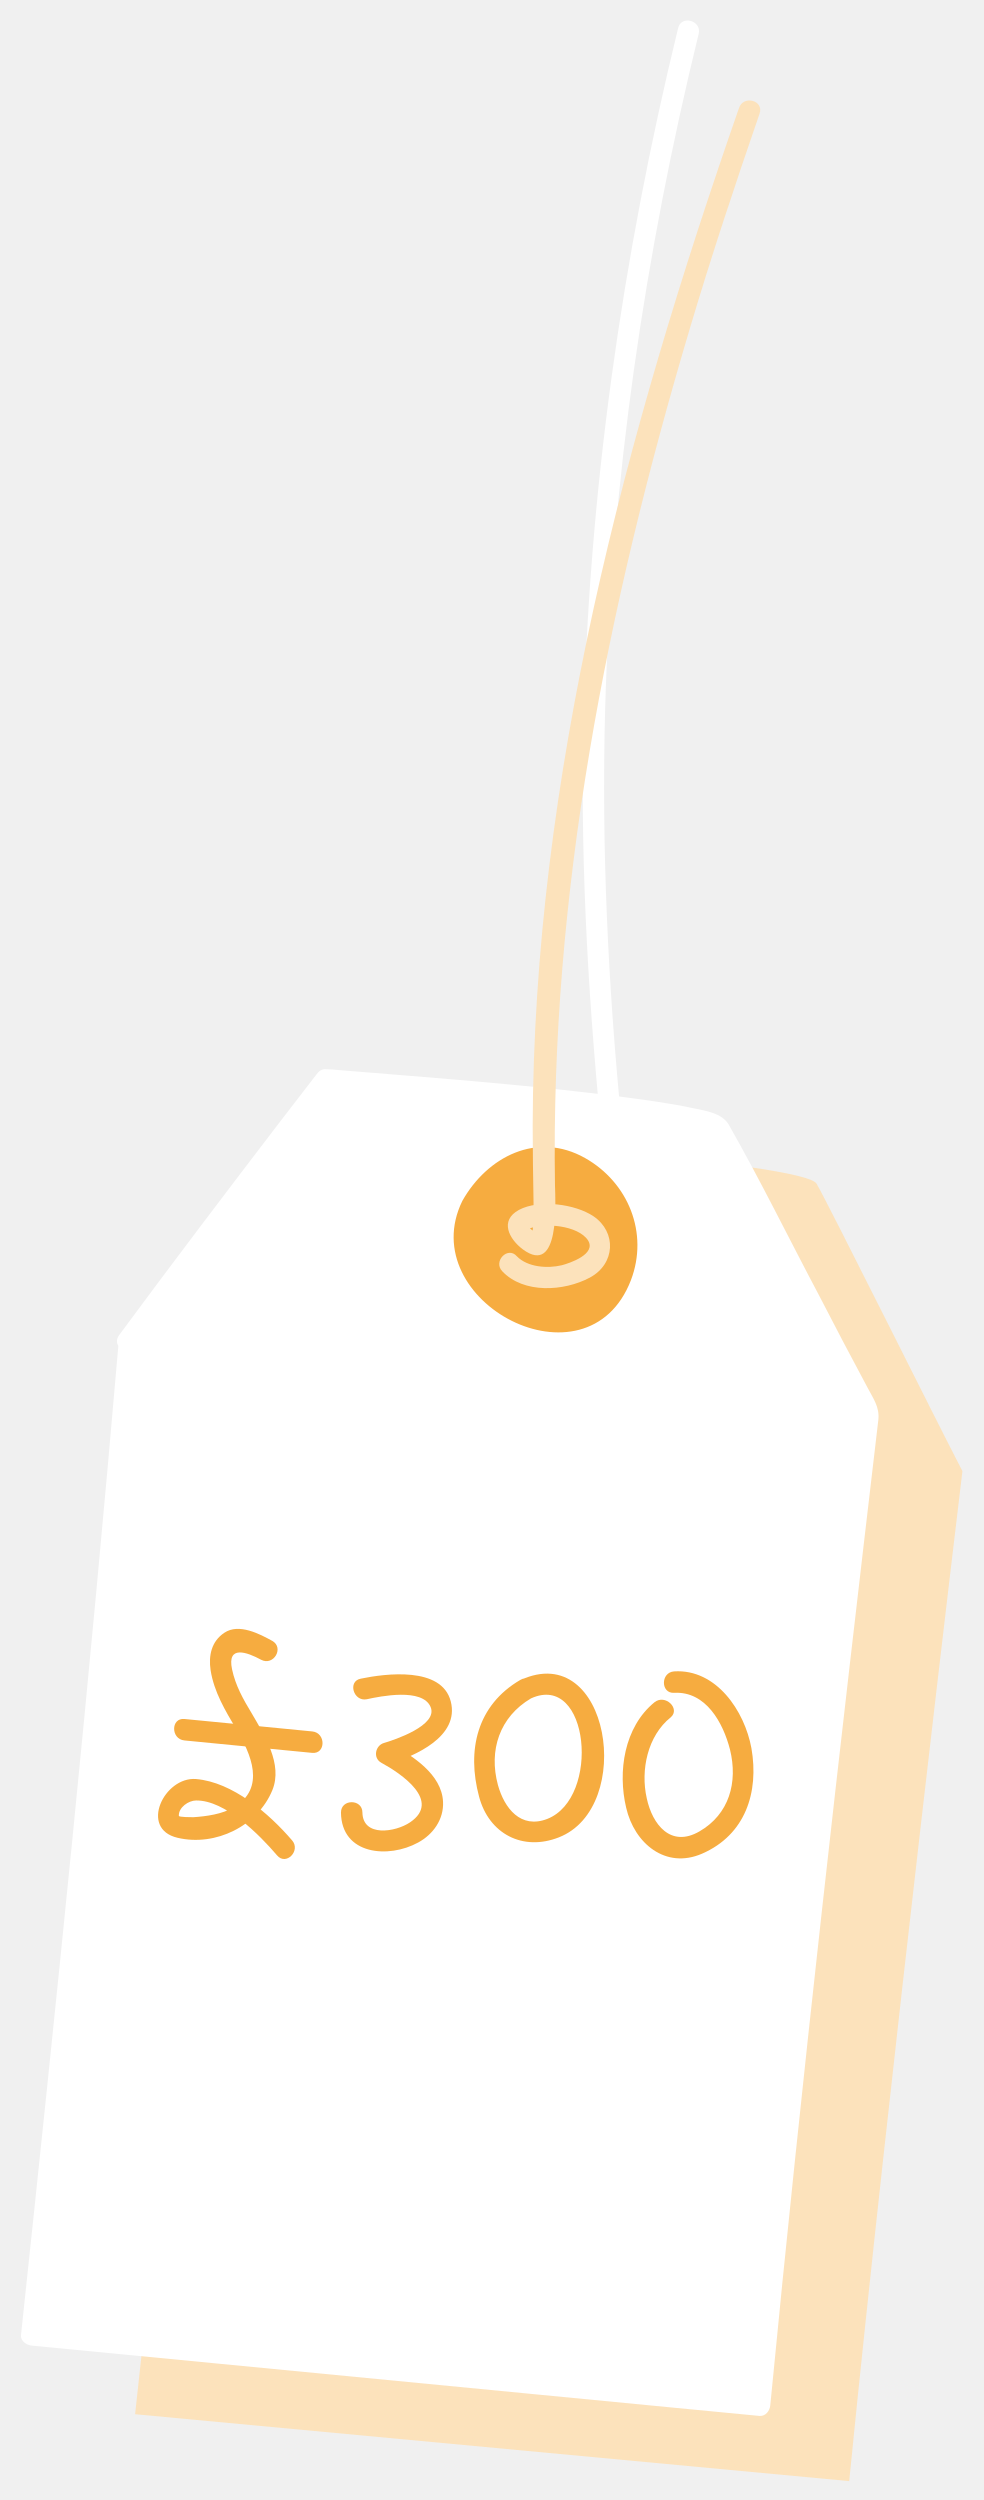
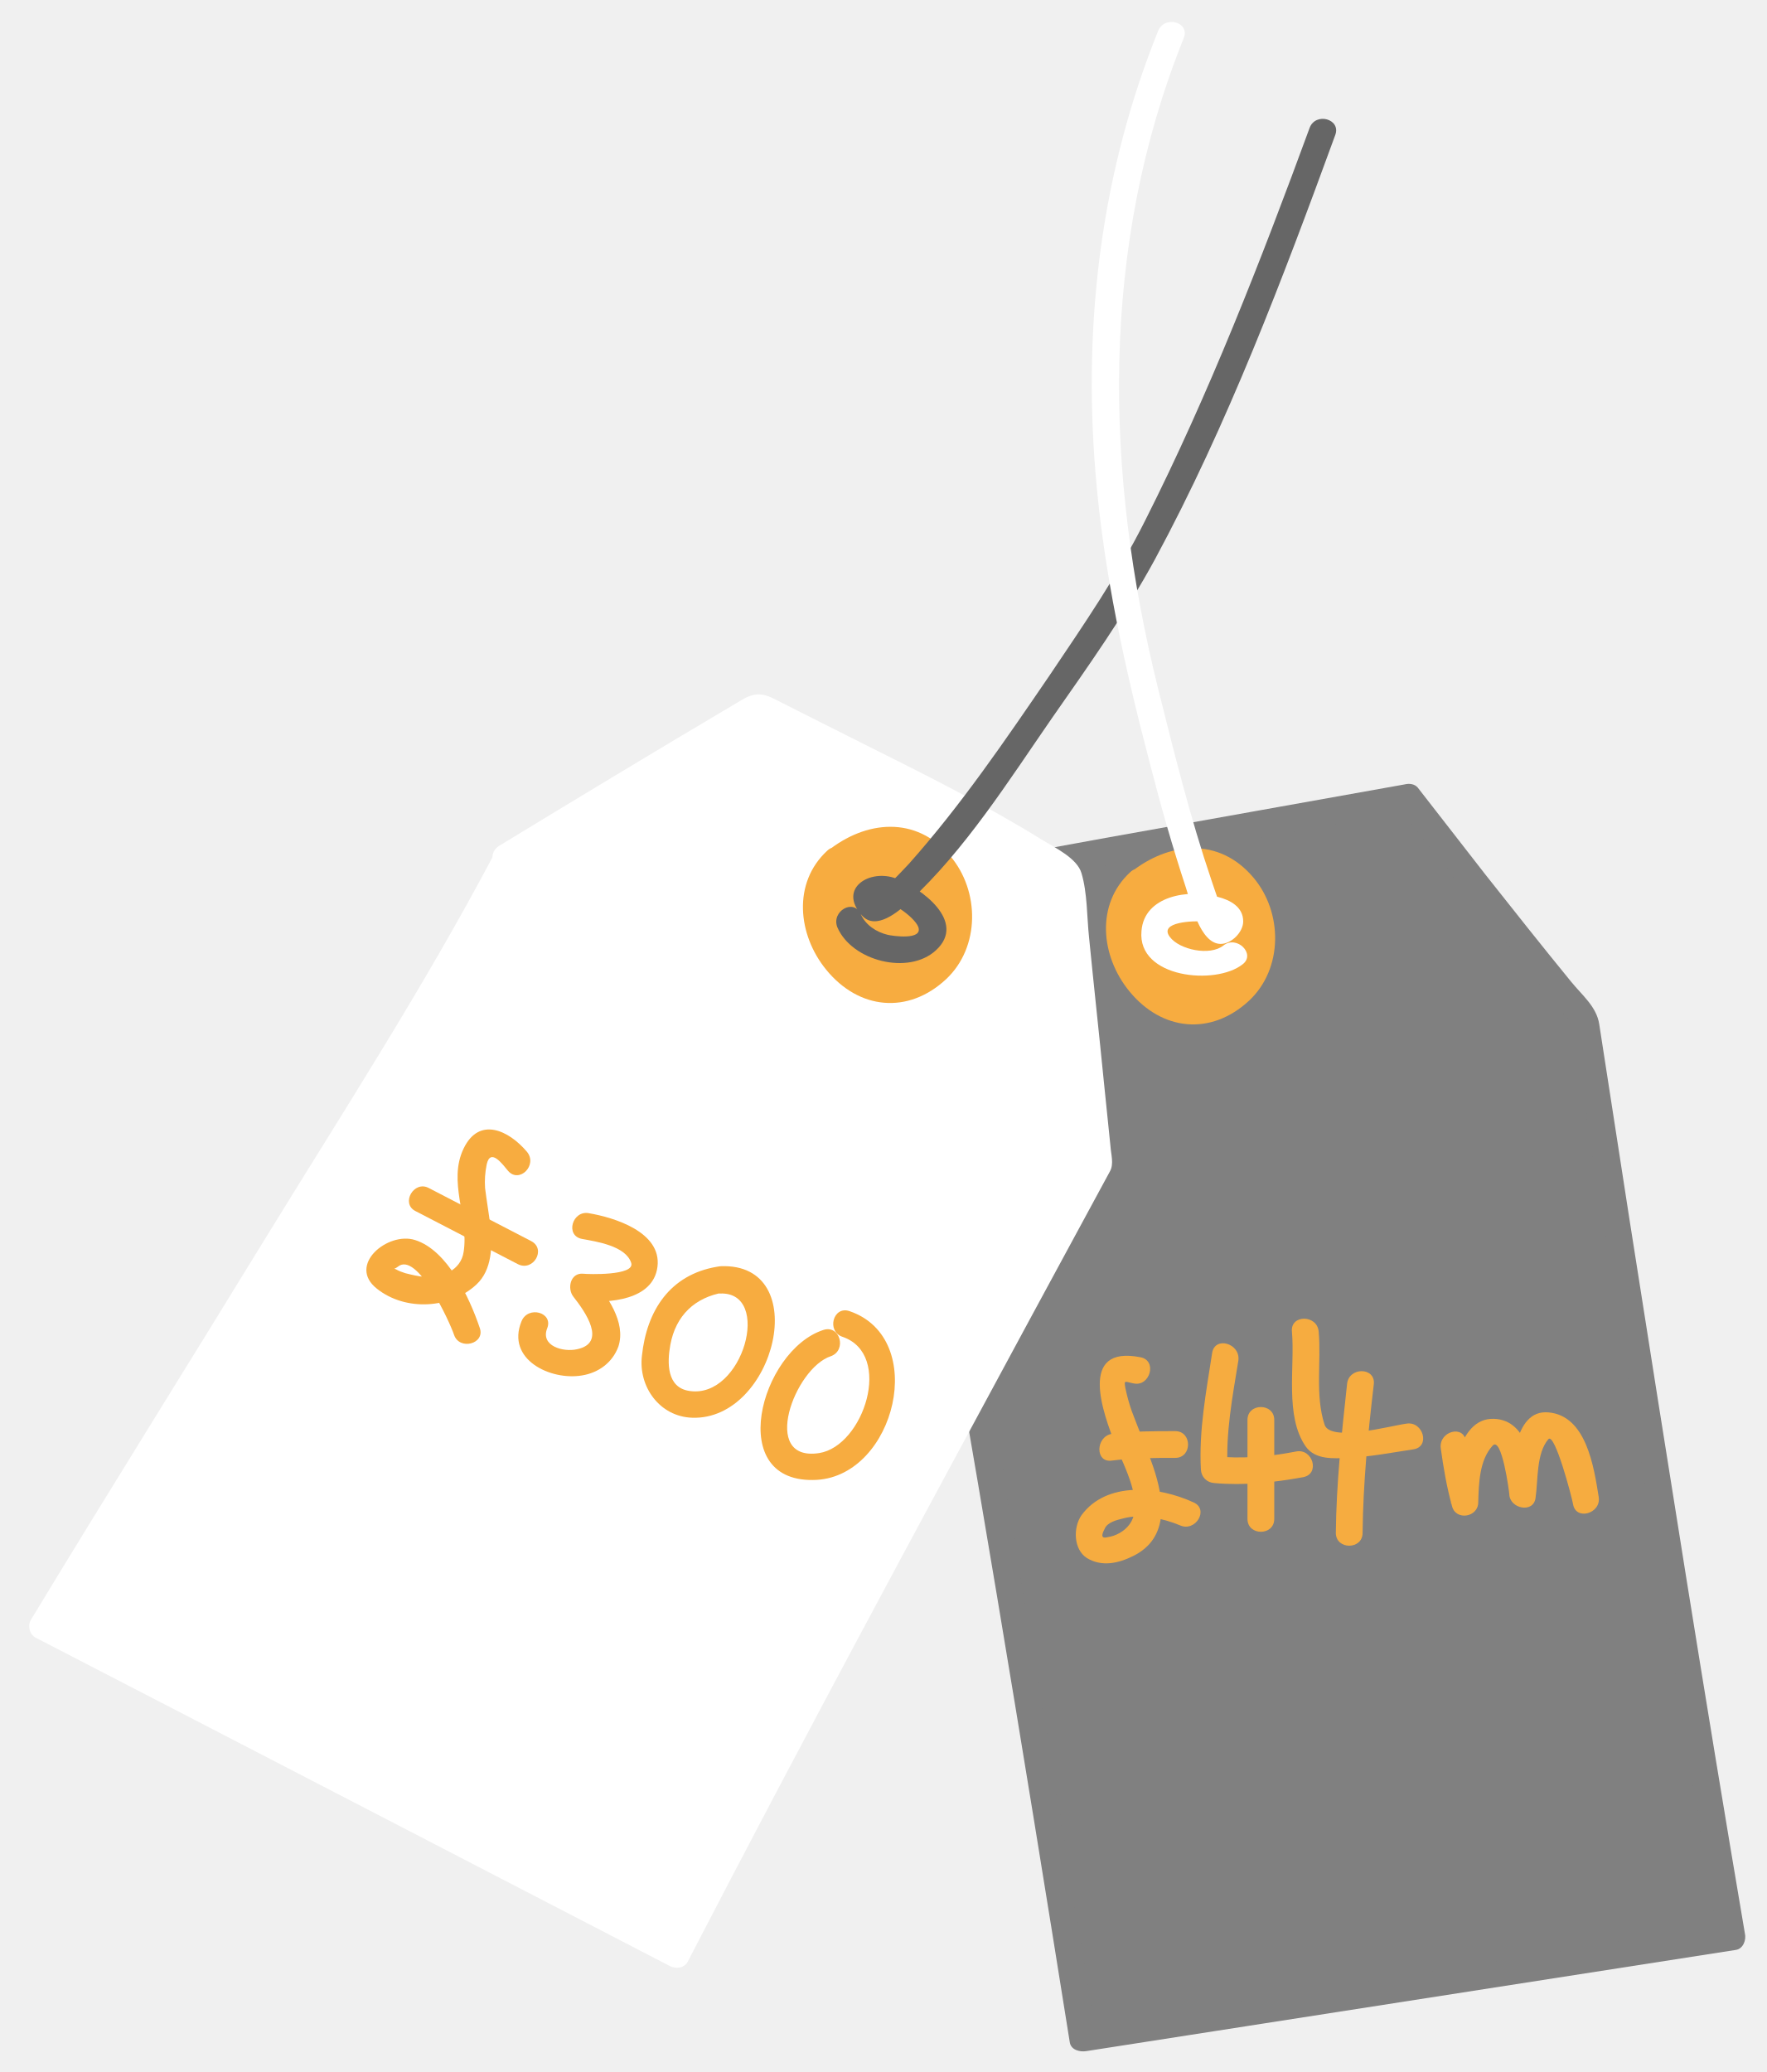
- <svg xmlns="http://www.w3.org/2000/svg" version="1.1" id="Layer_1" x="0px" y="0px" width="229.4px" height="582.9px" viewBox="0 0 229.4 582.9" enable-background="new 0 0 229.4 582.9" xml:space="preserve">
+ <svg xmlns="http://www.w3.org/2000/svg" version="1.1" id="Layer_1" x="0px" y="0px" width="330px" height="387px" viewBox="134.6 92.1 330 387" enable-background="new 134.6 92.1 330 387" xml:space="preserve">
  <g>
    <g>
-       <path fill="#FFFFFF" d="M135.5,298.2c5,5.3,14.4,4.7,20.4,1.5c6-3.2,6.3-10.6,0.9-14.3c-4.3-2.9-12.7-4-17.4-1.5    c-4.5,2.4-2.5,7,1,9.3c4.7,3,6.5-2.8,6.6-6.3c0.2-8.1-1.2-16.3-2-24.3c-3.2-32.4-4.8-64.9-3.9-97.4c1.5-53,9.2-105.8,21.8-157.3    c0.8-3.1-4.1-4.5-4.8-1.3c-13.1,53.7-20.9,108.7-22.1,164c-0.7,33,1.4,65.7,4.7,98.5c0.5,5,1.1,10,1.3,15c0.1,1.5,0.1,2.9,0,4.4    c-0.1,0.8-0.5,1.3-0.2,1c1.1-1,2.2,0.1,0.8-0.8c0.5,0.3-0.7-1.3-0.9-0.4c-0.1,0.6,0.7,0,1.3-0.2c2-0.5,4.2-0.3,6.2,0    c3.5,0.5,9.4,2.8,5.2,6.9c-3.4,3.3-12,3.3-15.2-0.1C136.8,292.3,133.3,295.8,135.5,298.2L135.5,298.2z" />
+       <path fill="#808080" d="M308.3,305.3c0,0,9.7-26,19.8-51.8l69.5-12.5c0,0,27.1,35,33,41.4c0,0,16.4,106.3,27.5,171.7L336.7,473    c-12-75.1-17.3-107.6-28.1-167.1" />
+       <g>
+         <path fill="#808080" d="M310.7,306c6.5-17.3,13.1-34.6,19.8-51.8c-0.6,0.6-1.2,1.2-1.7,1.7c23.2-4.2,46.3-8.3,69.5-12.5     c-0.8-0.2-1.6-0.4-2.4-0.6c8.3,10.7,16.7,21.4,25.2,32c2,2.5,4.1,5,6.2,7.5c0.7,0.8,1.2,2.3,1,0.8c0,0.3,0.1,0.6,0.1,0.9     c0.6,3.9,1.2,7.8,1.8,11.7c6.3,40.7,12.7,81.5,19.4,122.2c2,12.3,4,24.5,6.1,36.8c0.6-1,1.2-2.1,1.7-3.1     c-40.4,6.3-80.9,12.6-121.3,18.9c1,0.6,2.1,1.2,3.1,1.7c-8.9-55.8-18-111.5-28.1-167.1c-0.6-3.2-5.4-1.8-4.8,1.3     c10,55.6,19.2,111.3,28.1,167.1c0.2,1.5,1.9,1.9,3.1,1.7c40.4-6.3,80.9-12.6,121.3-18.9c1.4-0.2,2-1.9,1.7-3.1     C453,409.1,446,364.7,439,320.2c-1.9-12.3-3.8-24.5-5.7-36.8c-0.5-3.3-3.2-5.4-5.3-8c-5.4-6.6-10.7-13.3-16-20     c-4.2-5.4-8.4-10.8-12.6-16.2c-0.6-0.7-1.6-0.8-2.4-0.6c-18.6,3.3-37.3,6.7-55.9,10c-3.8,0.7-7.6,1.4-11.5,2.1     c-4.8,0.9-5,5.1-6.7,9.5c-5.8,14.8-11.4,29.6-17,44.4C304.7,307.7,309.6,309,310.7,306L310.7,306z" />
+       </g>
    </g>
-     <path fill="#FCE2BB" d="M55,327.3c0,0,22.6-31.3,45.6-62.2c0,0,87,5.9,89.8,10.9c2.9,5,28.4,56.3,34,67c0,0-17.3,143.7-26.4,235.5   L31.5,562.9C43,457.6,47.8,412,55.2,328.3" />
    <g>
-       <path fill="#FFFFFF" d="M29.9,312.8c0,0,22.8-30.7,46.1-60.9c0,0,88.6,6.3,91.6,11.3c2.9,4.9,29.3,55.5,35,66.1    c0,0-16.7,141.3-25.4,231.6L7.5,544.4c11-103.5,15.7-148.3,22.7-230.7" />
+       <path fill="#FFFFFF" d="M229,252.3c0,0,23.4-14.4,47-28.3c0,0,57.4,27.9,58.1,32c0.6,4.1,4.7,44.9,5.7,53.5    c0,0-48.9,89.8-78.9,147.7l-118.4-61.3c12.7-20.8,74.3-119.7,86.5-142.8" />
      <g>
-         <path fill="#FFFFFF" d="M32.1,314.1c15.2-20.4,30.6-40.7,46.1-60.9c-0.7,0.4-1.4,0.8-2.2,1.2c25.3,1.8,50.7,3.7,75.7,7.4     c4.3,0.6,9.5,1.1,13.4,2.7c1,0.4,0.3,0,0.4,0.1c0.4,0.6,0.7,1.2,1,1.9c1.4,2.6,2.8,5.1,4.1,7.7c8.3,15.6,16.4,31.2,24.7,46.8     c1.4,2.6,2.8,5.2,4.1,7.8c0.6,1.1,0.4,1.7,0.6,0.6c0,0.3-0.1,0.5-0.1,0.8c-0.4,3.2-0.8,6.4-1.1,9.6c-1.7,14.8-3.4,29.5-5.1,44.3     c-5.3,45.9-10.4,91.8-15.2,137.7c-1.4,13-2.7,26-3.9,39c0.8-0.8,1.7-1.7,2.5-2.5c-49.6-4.8-99.3-9.6-148.9-14.4     c-6.9-0.7-13.9-1.3-20.8-2c0.8,0.8,1.7,1.7,2.5,2.5c8.2-76.8,16.1-153.7,22.7-230.7c0.3-3.2-4.7-3.2-5,0     c-6.6,77-14.5,153.8-22.7,230.7c-0.2,1.4,1.3,2.4,2.5,2.5c49.6,4.8,99.3,9.6,148.9,14.4c6.9,0.7,13.9,1.3,20.8,2     c1.5,0.1,2.4-1.3,2.5-2.5c7.4-76.7,16.2-153.3,25.2-229.8c0.3-3-1.2-4.9-2.6-7.6c-3.8-7.1-7.6-14.3-11.3-21.5     c-7-13.2-13.6-26.7-21-39.7c-1.6-2.7-5.4-3.2-8.2-3.8c-6.1-1.3-12.4-2.1-18.6-2.9c-16-2-32-3.4-48.1-4.7     c-5.3-0.4-10.6-0.9-16-1.3c-1-0.1-2-0.2-3-0.2c-1-0.1-1.7,0.5-2.2,1.2c-2.8,3.6-5.6,7.3-8.4,10.9c-12.7,16.6-25.3,33.2-37.7,50     C25.9,314.1,30.2,316.6,32.1,314.1L32.1,314.1z" />
+         <path fill="#FFFFFF" d="M230.2,254.5c15.6-9.6,31.3-19,47-28.3c-0.8,0-1.7,0-2.5,0c10.3,5,20.5,10.1,30.6,15.4     c6.8,3.5,13.5,7.1,20.1,11c1.9,1.1,3.9,2.3,5.6,3.7c0.5,0.4,0.9,1.3,0.6,0.4c0.2,0.7,0.2,1.8,0.3,2.6c1.8,16,3.3,32.1,5.1,48.2     c0.1,1.1-0.1,2,0.5,0.9c-0.1,0.3-0.3,0.5-0.4,0.8c-0.8,1.4-1.5,2.8-2.3,4.2c-3,5.5-6,11-8.9,16.5c-22.7,41.9-45.3,83.8-67.2,126     c1.1-0.3,2.3-0.6,3.4-0.9c-39.5-20.4-79-40.9-118.4-61.3c0,0,0,0,0,0c0.3,1.1,0.6,2.3,0.9,3.4c14.2-23.4,28.8-46.7,43.1-70     c14.7-24,30.2-47.9,43.4-72.8c1.5-2.8-2.8-5.4-4.3-2.5c-13,24.6-28.2,48.1-42.7,71.7c-14.5,23.7-29.3,47.3-43.7,71.1     c-0.7,1.1-0.3,2.8,0.9,3.4c39.5,20.4,79,40.9,118.4,61.3c0,0,0,0,0,0c1.2,0.6,2.8,0.4,3.4-0.9c20.8-40.2,42.3-80,63.8-119.8     c5-9.2,10-18.5,15-27.7c0.8-1.4,0.2-3.2,0.1-4.8c-0.4-3.9-0.8-7.8-1.2-11.7c-0.9-9.1-1.9-18.2-2.8-27.3     c-0.4-3.8-0.3-8.2-1.4-11.9c-0.8-2.8-5-4.8-7.3-6.2c-10.8-6.7-22.3-12.4-33.7-18.1c-4.6-2.3-9.3-4.7-13.9-7     c-3.3-1.6-5-3.2-8.5-1.1c-15.2,9-30.3,18.1-45.4,27.3C225,251.9,227.5,256.2,230.2,254.5L230.2,254.5z" />
      </g>
    </g>
    <g>
      <g>
-         <path fill="#F6AC40" d="M63.5,382.6c-2.9-1.6-7.8-4.2-11.2-1.9c-3,2-3.7,5.3-3.2,8.7c0.8,5.1,3.4,9.4,6,13.8     c3.4,5.7,7,13.7-0.6,18.2c-2.7,1.6-6.4,2.1-9.4,2.3c-0.5,0-3.3,0-3.4-0.3c-0.1-2,2.3-3.6,4-3.6c6.8-0.1,14.8,8,18.9,12.8     c2.1,2.5,5.6-1.1,3.5-3.5c-5.4-6.3-13.9-13.6-22.4-14.3c-7.4-0.6-13.3,11.6-4.3,13.7c8.9,2.1,18.7-2.8,22.1-11.1     c2.5-6.1-1.9-12.9-4.8-17.9c-2-3.3-3.8-6.5-4.6-10.3c-1.2-5.7,3.5-4,6.8-2.2C63.8,388.5,66.3,384.2,63.5,382.6L63.5,382.6z" />
+         <g>
+           <path fill="#F7AC40" d="M233,307.2c-3.4-4-8.9-6.6-11.8-0.6c-3,6.2,1,12.9,0,19.3c-0.5,3.5-4.1,4.9-7.2,4.7      c-1.3-0.1-2.5-0.4-3.7-0.7c-0.6-0.2-1.2-0.4-1.7-0.7c-1-0.5-0.7,0.3,0.3-0.5c3.6-3,9.7,10.3,10.5,12.7c1,3,5.9,1.7,4.8-1.3      c-1.9-5.6-6-14.5-12.1-16.4c-5.1-1.6-12.7,4.7-7.1,9.1c5.4,4.3,13.8,3.7,18.6-0.8c2.9-2.7,3-7.2,2.6-10.9      c-0.3-2.4-0.7-4.7-1-7.1c-0.1-1.5,0-2.9,0.3-4.4c0.7-3.2,3,0,4,1.2C231.6,313.2,235.1,309.7,233,307.2L233,307.2z" />
+         </g>
      </g>
      <g>
-         <path fill="#F6AC40" d="M43,405.8c9.9,1,19.8,1.9,29.8,2.9c3.2,0.3,3.2-4.7,0-5c-9.9-1-19.8-1.9-29.8-2.9     C39.8,400.5,39.8,405.5,43,405.8L43,405.8z" />
+         <g>
+           <path fill="#F7AC40" d="M212.2,318.3c6.4,3.3,12.7,6.6,19.1,9.9c2.9,1.5,5.4-2.8,2.5-4.3c-6.4-3.3-12.7-6.6-19.1-9.9      C211.9,312.5,209.4,316.9,212.2,318.3L212.2,318.3z" />
+         </g>
      </g>
    </g>
    <g>
-       <path fill="#F6AC40" d="M85.5,396.2c3.2-0.7,13-2.7,14.9,1.8c1.8,4.3-8.5,7.7-10.9,8.4c-2,0.6-2.6,3.5-0.6,4.6    c4.6,2.5,14.1,8.9,6.7,13.9c-3.4,2.3-11,3.5-11.1-2.3c0-3.2-5-3.2-5,0c0.1,9.9,11.1,10.8,18,7c3.5-1.9,6-5.4,5.8-9.5    c-0.3-6.4-7.1-10.7-12-13.4c-0.2,1.5-0.4,3-0.6,4.6c6.1-1.9,16.5-6.4,14.4-14.6c-2.1-8.2-15.2-6.5-21-5.3    C81,392,82.4,396.8,85.5,396.2L85.5,396.2z" />
-     </g>
-     <g>
-       <path fill="#F6AC40" d="M123.8,396c13.6-6.2,16.3,23.2,3.8,28.1c-6.2,2.4-10-2.5-11.5-7.9C113.9,408.1,116.5,400.3,123.8,396    c2.8-1.6,0.3-6-2.5-4.3c-10.1,5.9-12.5,16.4-9.6,27.2c2.3,8.7,10.2,12.8,18.6,9.5c17.9-7,11.8-46.2-8.9-36.7    C118.4,393,120.9,397.3,123.8,396z" />
-     </g>
-     <g>
-       <path fill="#F6AC40" d="M152.6,396.9c-7.1,5.8-8.6,16.2-6.6,24.6c1.9,8.3,9.2,14.4,17.7,10.7c10.1-4.4,13.3-14.3,11.5-24.6    c-1.6-8.7-8.2-18.5-18-17.9c-3.2,0.2-3.2,5.2,0,5c7.4-0.4,11.4,7,13,13.2c1.9,7.7-0.2,15.1-7.1,19.1c-6.7,3.9-11-1.6-12.3-7.7    c-1.5-6.6,0.2-14.6,5.6-18.9C158.7,398.4,155.1,394.9,152.6,396.9L152.6,396.9z" />
-     </g>
-     <g>
-       <path fill="#F6AC40" d="M110,281.3c14-26.4,47.6-1.6,32.5,20.7C130.7,319.4,100.6,298.9,110,281.3z" />
      <g>
-         <path fill="#F6AC40" d="M112.1,282.5c4.6-8.3,12.8-12.8,21.8-8.2c7.6,3.9,11.4,12.6,9.2,20.8C137,317.3,103.4,300.5,112.1,282.5     c1.4-2.9-2.9-5.4-4.3-2.5c-11.5,23.5,29.1,44.9,39.3,18.5c4.2-11-0.6-22.8-10.7-28.5c-11.2-6.3-22.8-0.3-28.6,10     C106.2,282.8,110.6,285.3,112.1,282.5z" />
+         <path fill="#F7AC40" d="M243.3,323.5c2.7,0.5,8.2,1.3,9.2,4.5c0.7,2.4-8.1,2.1-9,2c-2.4-0.2-3,2.8-1.8,4.3     c2.2,2.8,6.3,8.6,0.7,9.8c-2.6,0.6-6.9-0.6-5.6-3.9c1.2-3-3.6-4.3-4.8-1.3c-2.9,7.1,5.4,11.1,11.3,10.1c3.1-0.5,5.7-2.4,6.8-5.4     c1.5-4.6-2.2-9.5-4.8-12.8c-0.6,1.4-1.2,2.8-1.8,4.3c4.8,0.4,13.1-0.1,13.9-6.4c0.8-6.5-8.1-9.2-12.8-10     C241.5,318.1,240.1,322.9,243.3,323.5L243.3,323.5z" />
      </g>
    </g>
    <g>
-       <path fill="#FCE2BB" d="M117.1,296.4c5,5.3,14.4,4.7,20.4,1.5c6-3.2,6.3-10.6,0.9-14.3c-4.3-2.9-12.7-4-17.4-1.5    c-4.6,2.5-2.3,6.8,0.9,9.2c8.7,6.4,7.6-11.1,7.5-14.9c-1.1-68.2,12.1-134.8,31.5-200c5-16.8,10.5-33.4,16.2-49.9    c1.1-3.1-3.8-4.4-4.8-1.3c-26.5,76-47.9,156.2-48.1,237.3c0,5.9,0.1,11.9,0.2,17.8c0,1.8,0,3.5-0.1,5.3c0,0.6-0.2,1.8-0.1,1.4    c-0.1,0.4-0.5,1.8-0.2,0.9c-0.1,0.3,1-0.4,1.2-0.3c0.1,0,0.1,0.1-0.6-0.4c-0.6-0.4-0.1,0-0.3-0.2c-0.4-0.3-0.8-0.6-1.1-1    c0.3,0.4-0.8,0.9,0.1,0.5c3.6-1.5,11.5-0.8,13.8,2.7c2,3.2-4.2,5.3-6.1,5.8c-3.3,0.8-8,0.5-10.5-2.1    C118.4,290.5,114.9,294.1,117.1,296.4L117.1,296.4z" />
+       <g>
+         <path fill="#F7AC40" d="M269.1,333.7c9.8-0.4,4.3,19.7-5.7,18.2c-4.3-0.6-4.2-5.3-3.6-8.6c1-5.5,4.6-8.9,10-9.8     c3.2-0.5,1.8-5.4-1.3-4.8c-8.8,1.5-13.1,8.2-14,16.6c-0.7,5.8,3.3,11.4,9.4,11.6c15.5,0.5,22.7-29,5.3-28.3     C265.9,328.8,265.9,333.8,269.1,333.7z" />
+       </g>
+     </g>
+     <g>
+       <g>
+         <path fill="#F7AC40" d="M288.4,340.5c-11.8,3.8-18.6,29-1.2,28c14.6-0.9,20.9-26.4,6.1-31.5c-3.1-1.1-4.4,3.8-1.3,4.8     c9.5,3.3,3.9,20.4-4.4,21.7c-11.1,1.7-4.6-15.9,2.2-18.1C292.8,344.3,291.5,339.5,288.4,340.5L288.4,340.5z" />
+       </g>
+     </g>
+     <g>
+       <path fill="#F7AC40" d="M290.8,252.7c16.4-13.9,32.2,11.6,16.2,22.5C294.4,283.7,279.9,262,290.8,252.7z" />
+       <g>
+         <path fill="#F7AC40" d="M292.6,254.5c5-4,10.9-4.5,15.4,0.3c4.1,4.3,4.1,11.3,0.4,15.8C298.7,282.4,282.7,263.6,292.6,254.5     c2.4-2.2-1.2-5.7-3.5-3.5c-6.5,6-5.5,15.7-0.2,22.2c6.1,7.5,15.3,8.4,22.4,1.8c6.4-6,6.3-16.5,0.8-23c-6.4-7.6-15.8-6.7-23-0.9     C286.5,253,290.1,256.5,292.6,254.5z" />
+       </g>
+     </g>
+     <g>
+       <path fill="#F7AC40" d="M347.5,256.7c16.4-13.9,32.2,11.6,16.2,22.5C351.1,287.7,336.5,266,347.5,256.7z" />
+       <g>
+         <path fill="#F7AC40" d="M349.2,258.5c5-4,10.9-4.5,15.4,0.3c4.1,4.3,4.1,11.3,0.4,15.8C355.4,286.4,339.4,267.6,349.2,258.5     c2.4-2.2-1.2-5.7-3.5-3.5c-6.5,6-5.5,15.7-0.2,22.2c6.1,7.5,15.3,8.4,22.4,1.8c6.4-6,6.3-16.5,0.8-23c-6.4-7.6-15.8-6.7-23-0.9     C343.2,257,346.8,260.5,349.2,258.5z" />
+       </g>
+     </g>
+     <g>
+       <g>
+         <path fill="#666666" d="M291,265.3c2.7,6.3,13.3,9,18.4,4.3c5.9-5.4-2.9-11.7-7.4-13.4c-4.9-1.9-11,1.8-6.4,6.9     c2.6,2.9,6.9-0.8,8.8-2.6c10.5-9.7,18.6-22.6,26.7-34.3c6.7-9.6,13.6-19.3,19.2-29.6c13.6-25.2,23.9-52.5,33.7-79.3     c1.1-3-3.7-4.3-4.8-1.3c-9.1,24.8-18.8,49.7-30.7,73.3c-5.1,10.2-11.5,19.5-17.9,29c-8.2,12-16.5,24.2-26.2,35.1     c-1.5,1.6-3,3.2-4.6,4.6c-0.5,0.5-1.1,0.8-1.7,1.2c-0.3,0.2,3.1,0.3,0.2,1.4c2.2-0.9,7.1,2.8,7.8,4.6c1,2.6-4.9,1.7-5.7,1.5     c-2.1-0.5-4.1-1.8-5-3.8C294.1,259.8,289.8,262.3,291,265.3L291,265.3z" />
+       </g>
+     </g>
+     <g>
+       <g>
+         <path fill="#FFFFFF" d="M363.1,268.7c-2.5,2-8.2,0.8-10-1.6c-2.2-2.9,4.7-3,6-2.9c2.1,0.1,5.6,1.5,4.1-1.6c-1-1.9-1.6-4-2.3-6     c-4-11.8-7-23.9-10-35.9c-10-40.3-10.9-82.5,4.8-121.5c1.2-3-3.6-4.3-4.8-1.3c-10.6,26.3-14,54.2-11.7,82.4     c1.5,18.6,5.5,36.6,10.2,54.5c2,7.8,4.2,15.5,6.7,23.1c0.9,2.7,2.6,10.5,6.5,10.5c2,0,4.2-2.2,4.2-4.2c0-2.7-2.4-4-4.8-4.6     c-5.4-1.5-13.7-0.2-14.2,6.4c-0.8,8.8,13.9,10.2,18.9,6.2C369.2,270.3,365.6,266.7,363.1,268.7L363.1,268.7z" />
+       </g>
+     </g>
+   </g>
+   <g>
+     <g>
+       <path fill="#F6AC40" d="M342.3,364.9c3.9-0.5,7.9-0.5,11.8-0.5c3.2,0,3.2-5,0-5c-4,0-7.9,0-11.8,0.5    C339.2,360.4,339.1,365.4,342.3,364.9L342.3,364.9z" />
+     </g>
+   </g>
+   <g>
+     <g>
+       <g>
+         <path fill="#F6AC40" d="M347.6,345.6c-11.7-2.3-7,10.4-4.6,16.5c1.5,3.8,5.5,10.9,2.5,14.8c-0.9,1.2-2.5,2.1-4,2.3     c-1.1,0.3-1.3-0.2-0.6-1.5c0.5-1.3,2.3-1.7,3.5-2c3.3-0.9,7.5,0,10.6,1.3c2.9,1.3,5.5-3,2.5-4.3c-6.5-3-16.2-4-20.9,2.4     c-1.6,2.3-1.5,6.4,1,8c2.8,1.7,5.9,1,8.7-0.4c6.8-3.4,5.7-10.7,3.7-16.6c-1.2-3.5-2.7-6.9-4-10.4c-0.5-1.4-0.9-2.9-1.2-4.3     c-0.3-1.7-0.1-1.2,1.6-0.9C349.4,351.1,350.8,346.2,347.6,345.6L347.6,345.6z" />
+       </g>
+     </g>
+     <g>
+       <g>
+         <path fill="#F6AC40" d="M361,344.8c-1.1,7.2-2.5,14.4-2.1,21.8c0.1,1.4,1.1,2.4,2.5,2.5c5.6,0.5,11.1-0.1,16.6-1.1     c3.2-0.6,1.8-5.4-1.3-4.8c-5.1,1-10.1,1.4-15.3,0.9c0.8,0.8,1.7,1.7,2.5,2.5c-0.4-6.9,0.9-13.6,2-20.4     C366.3,343,361.5,341.6,361,344.8L361,344.8z" />
+       </g>
+     </g>
+     <g>
+       <g>
+         <path fill="#F6AC40" d="M367.6,357.3c0,6.2,0,12.4,0,18.5c0,3.2,5,3.2,5,0c0-6.2,0-12.4,0-18.5     C372.6,354.1,367.6,354.1,367.6,357.3L367.6,357.3z" />
+       </g>
+     </g>
+     <g>
+       <g>
+         <path fill="#F6AC40" d="M375.9,340.8c0.6,6.5-1.4,15.8,2.6,21.5c1.8,2.5,5.2,2.2,7.9,2.1c4.1-0.2,8.2-1,12.2-1.6     c3.2-0.5,1.8-5.3-1.3-4.8c-3,0.4-14.2,3.5-15.3,0.2c-1.8-5.5-0.6-11.7-1.1-17.4C380.6,337.6,375.6,337.6,375.9,340.8L375.9,340.8     z" />
+       </g>
+     </g>
+     <g>
+       <g>
+         <path fill="#F6AC40" d="M386.2,350.6c-1,9.2-2,18.5-2.1,27.8c0,3.2,5,3.2,5,0c0.1-9.3,1-18.5,2.1-27.8     C391.5,347.4,386.5,347.4,386.2,350.6L386.2,350.6z" />
+       </g>
+     </g>
+     <g>
+       <g>
+         <path fill="#F6AC40" d="M403.7,362.6c0.5,3.6,1.1,7.2,2.1,10.8c0.7,2.8,4.9,2.1,4.9-0.7c0.1-3.5,0.2-7.9,2.7-10.6     c1.7-1.8,3.1,8.7,3.1,9.1c0.1,2.7,4.5,3.6,4.9,0.7c0.5-3.3,0.1-8.3,2.4-11c1.2-1.3,4.4,10.9,4.6,12.1c0.5,3.2,5.3,1.8,4.8-1.3     c-0.9-5.6-2.3-15.2-9.4-15.8c-6.7-0.6-6.7,10.7-7.3,14.8c1.6,0.2,3.3,0.4,4.9,0.7c-0.3-5-1.1-14.1-7.8-14.3     c-6.9-0.2-7.9,11.3-8,15.8c1.6-0.2,3.3-0.4,4.9-0.7c-0.9-3.6-1.5-7.2-2.1-10.8C408.1,358.1,403.3,359.4,403.7,362.6L403.7,362.6z     " />
+       </g>
    </g>
  </g>
</svg>
